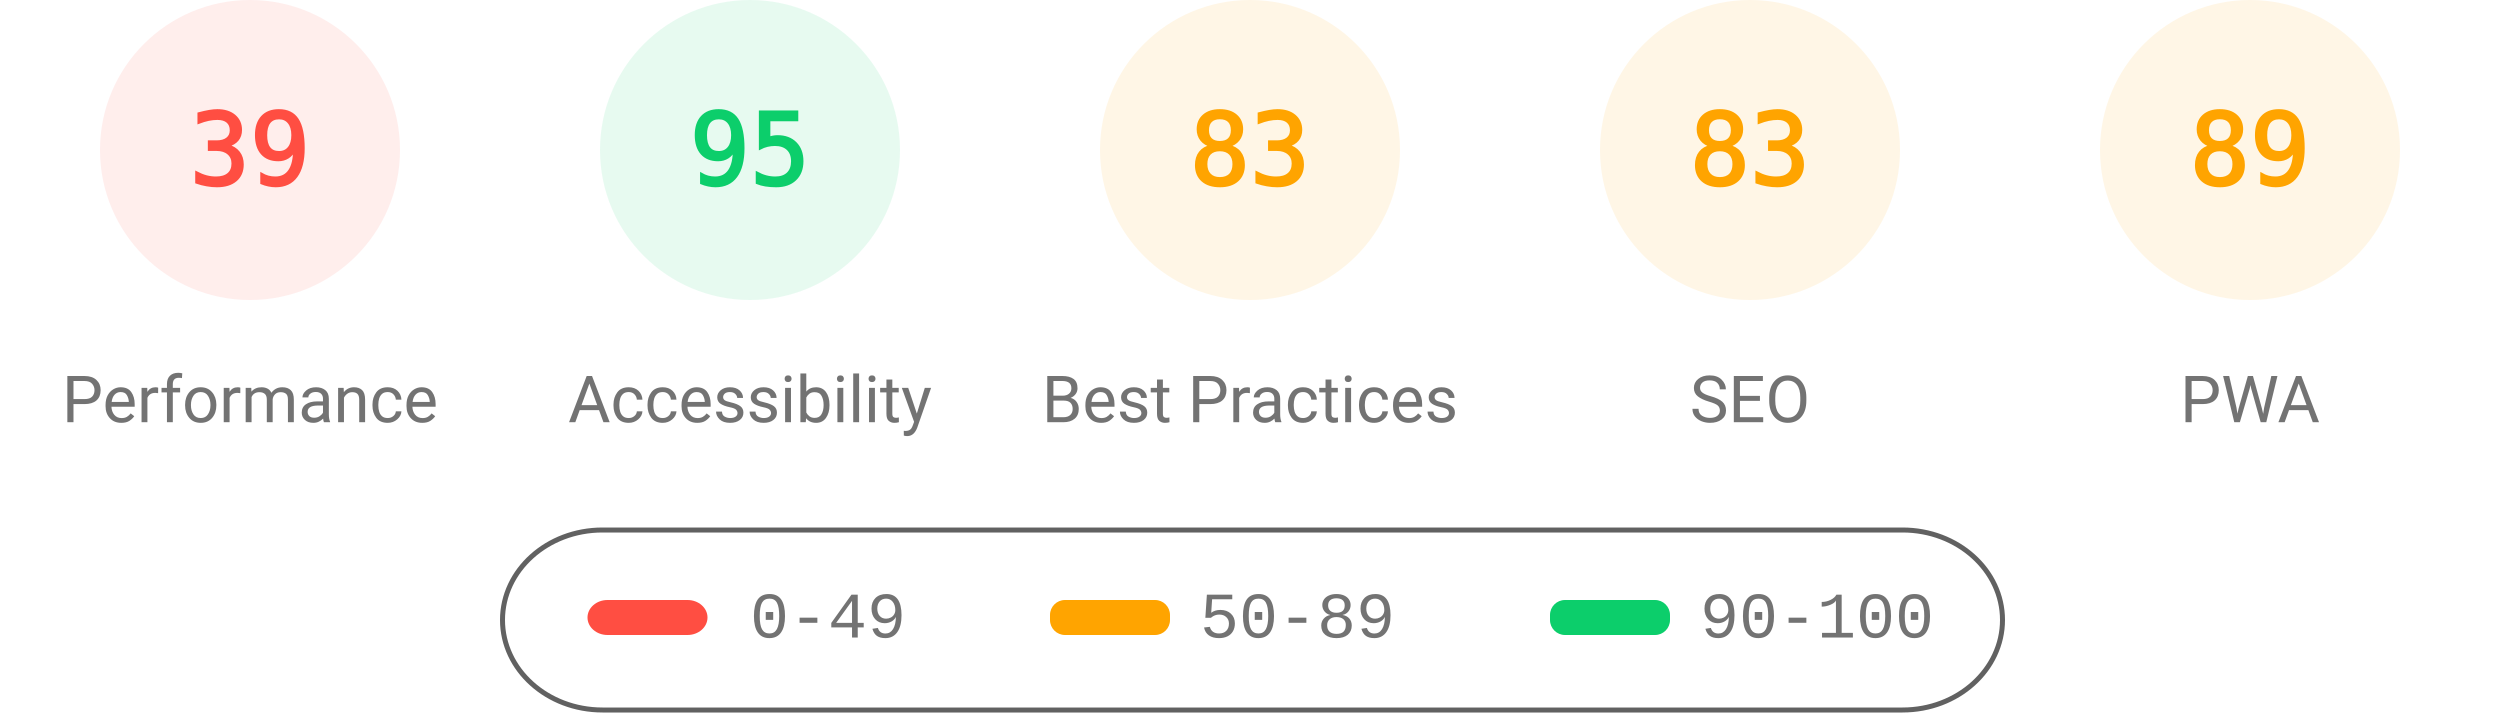
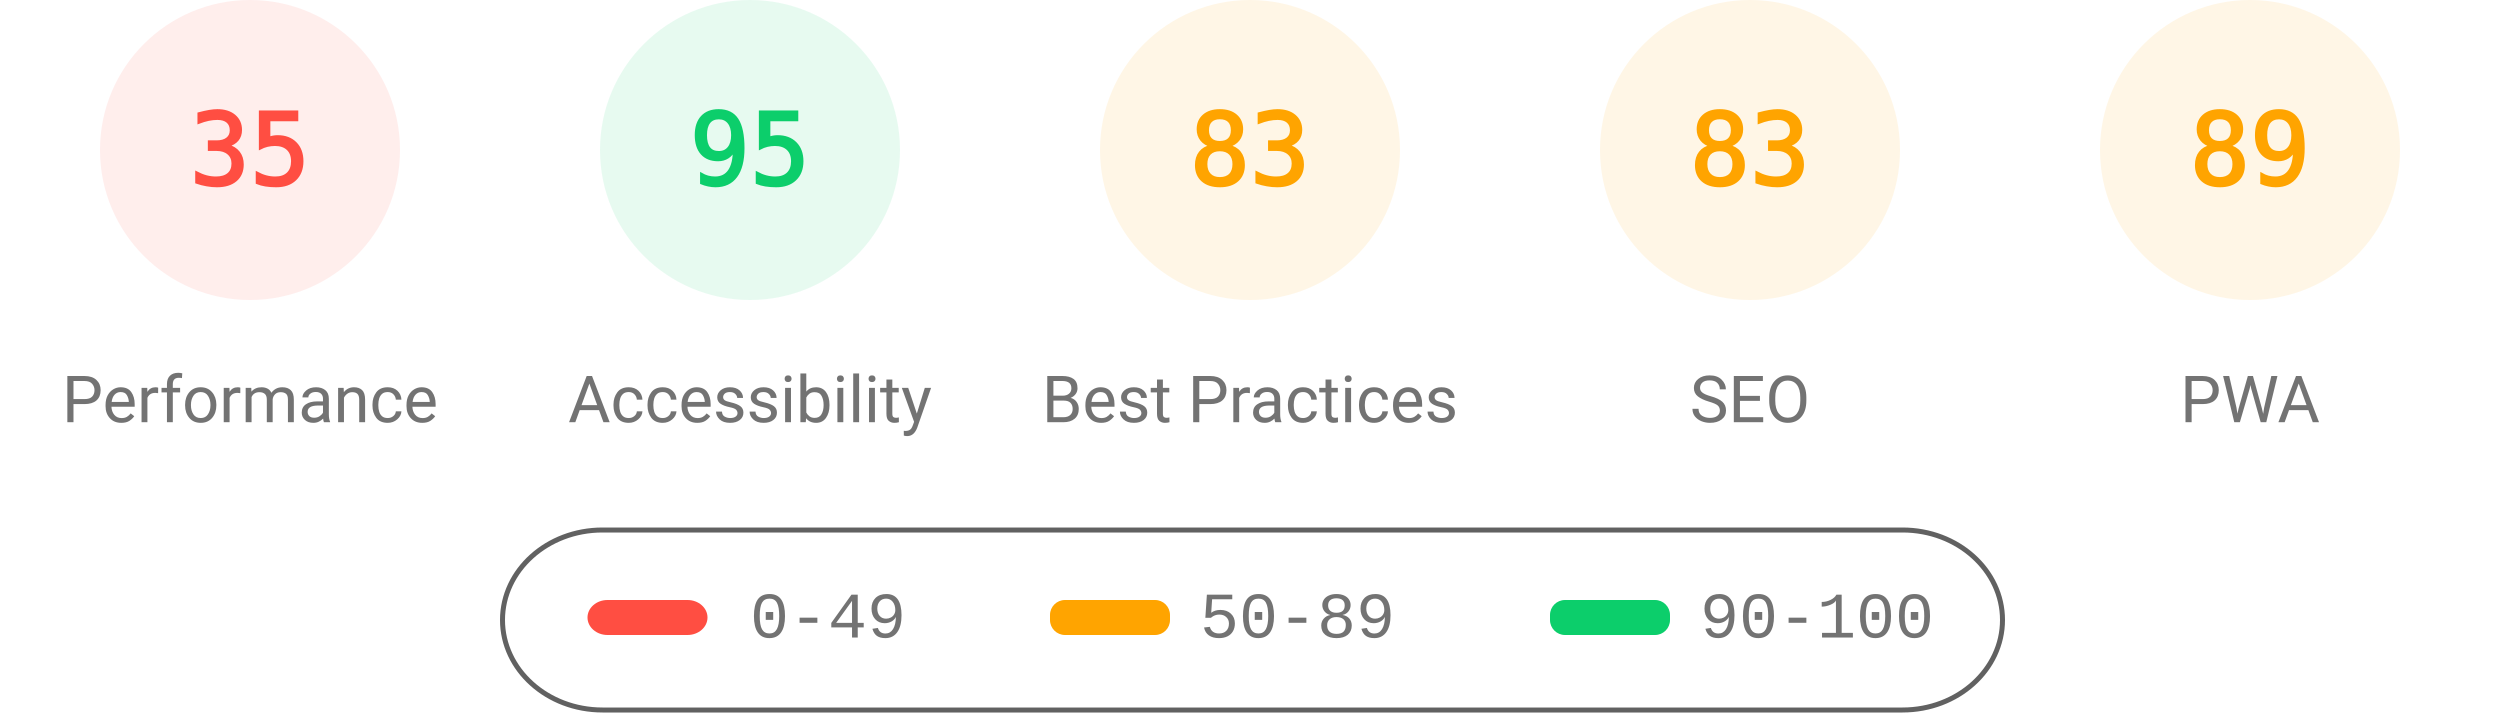
<svg xmlns="http://www.w3.org/2000/svg" fill="none" width="1000" height="285">
  <style>.gauge-base{opacity:.1}.gauge-arc{fill:none;animation-delay:250ms;stroke-linecap:round;transform:rotate(-90deg);transform-origin:100px 60px;animation:load-gauge 1s ease forwards}.guage-text{font-size:40px;font-family:monospace;text-align:center}.guage-red{color:#ff4e42;fill:#ff4e42;stroke:#ff4e42}.guage-orange{color:#ffa400;fill:#ffa400;stroke:#ffa400}.guage-green{color:#0cce6b;fill:#0cce6b;stroke:#0cce6b}.guage-undefined{color:#5c5c5c;fill:#5c5c5c;stroke:#5c5c5c}.guage-title{color:#737373;fill:#737373;stroke:none;font-size:26px;line-height:26px;font-family:Roboto,Halvetica,Arial,sans-serif}@keyframes load-gauge{from{stroke-dasharray:0 352.858}}</style>
  <svg class="guage-div guage-perf guage-red" viewBox="0 0 200 200" width="200" height="200">
    <circle class="gauge-base" r="56" cx="100" cy="60" stroke-width="8" />
-     <circle class="gauge-arc guage-arc-1" r="56" cx="100" cy="60" stroke-width="8" style="stroke-dasharray:137.225,351.858" />
-     <text class="guage-text" x="100" y="60" alignment-baseline="central" dominant-baseline="central" text-anchor="middle">39</text>
+     <circle class="gauge-arc guage-arc-1" r="56" cx="100" cy="60" stroke-width="8" style="stroke-dasharray:123.15,351.858" />
+     <text class="guage-text" x="100" y="60" alignment-baseline="central" dominant-baseline="central" text-anchor="middle">35</text>
    <text class="guage-title" x="100" y="160" alignment-baseline="central" dominant-baseline="central" text-anchor="middle">Performance</text>
  </svg>
  <svg class="guage-div guage-acc guage-green" viewBox="0 0 200 200" width="200" height="200" x="200">
    <circle class="gauge-base" r="56" cx="100" cy="60" stroke-width="8" />
    <circle class="gauge-arc guage-arc-2" r="56" cx="100" cy="60" stroke-width="8" style="stroke-dasharray:334.265,351.858" />
    <text class="guage-text" x="100" y="60" alignment-baseline="central" dominant-baseline="central" text-anchor="middle">95</text>
    <text class="guage-title" x="100" y="160" alignment-baseline="central" dominant-baseline="central" text-anchor="middle">Accessibility</text>
  </svg>
  <svg class="guage-div guage-best guage-orange" viewBox="0 0 200 200" width="200" height="200" x="400">
    <circle class="gauge-base" r="56" cx="100" cy="60" stroke-width="8" />
    <circle class="gauge-arc guage-arc-3" r="56" cx="100" cy="60" stroke-width="8" style="stroke-dasharray:292.042,351.858" />
    <text class="guage-text" x="100" y="60" alignment-baseline="central" dominant-baseline="central" text-anchor="middle">83</text>
    <text class="guage-title" x="100" y="160" alignment-baseline="central" dominant-baseline="central" text-anchor="middle">Best Practices</text>
  </svg>
  <svg class="guage-div guage-seo guage-orange" viewBox="0 0 200 200" width="200" height="200" x="600">
    <circle class="gauge-base" r="56" cx="100" cy="60" stroke-width="8" />
    <circle class="gauge-arc guage-arc-4" r="56" cx="100" cy="60" stroke-width="8" style="stroke-dasharray:292.042,351.858" />
    <text class="guage-text" x="100" y="60" alignment-baseline="central" dominant-baseline="central" text-anchor="middle">83</text>
    <text class="guage-title" x="100" y="160" alignment-baseline="central" dominant-baseline="central" text-anchor="middle">SEO</text>
  </svg>
  <svg class="guage-div guage-pwa guage-orange" viewBox="0 0 200 200" width="200" height="200" x="800">
    <circle class="gauge-base" r="56" cx="100" cy="60" stroke-width="8" />
    <circle class="gauge-arc guage-arc-4" r="56" cx="100" cy="60" stroke-width="8" style="stroke-dasharray:313.154,351.858" />
    <text class="guage-text" x="100" y="60" alignment-baseline="central" dominant-baseline="central" text-anchor="middle">89</text>
    <text class="guage-title" x="100" y="160" alignment-baseline="central" dominant-baseline="central" text-anchor="middle">PWA</text>
  </svg>
  <svg width="604" height="76" x="200" y="210">
    <path fill="none" id="canvas_background" d="M-1-1h604v80H-1z" />
    <rect fill-opacity="0" stroke="#616161" stroke-width="2" rx="40" id="svg_2" height="72" width="600" y="2" x="1" fill="#000" />
    <rect stroke="#000" rx="8" id="svg_3" height="14" width="48" y="30" x="35" stroke-opacity="null" stroke-width="0" fill="#ff4e42" />
    <rect stroke="#000" rx="6" id="svg_4" height="14" width="48" y="30" x="220" stroke-opacity="null" stroke-width="0" fill="#ffa400" />
    <rect stroke="#000" rx="6" id="svg_5" height="14" width="48" y="30" x="420" stroke-opacity="null" stroke-width="0" fill="#0cce6b" />
    <text xml:space="preserve" text-anchor="start" font-family="'Courier New', Courier, monospace" font-size="26" id="svg_6" y="45" x="100" stroke-opacity="null" stroke-width="0" stroke="#000" fill="#737373">0-49</text>
    <text xml:space="preserve" text-anchor="start" font-family="'Courier New', Courier, monospace" font-size="26" id="svg_7" y="45" x="280" stroke-opacity="null" stroke-width="0" stroke="#000" fill="#737373">50-89</text>
    <text xml:space="preserve" text-anchor="start" font-family="'Courier New', Courier, monospace" font-size="26" id="svg_8" y="45" x="480" stroke-opacity="null" stroke-width="0" stroke="#000" fill="#737373">90-100</text>
  </svg>
</svg>
